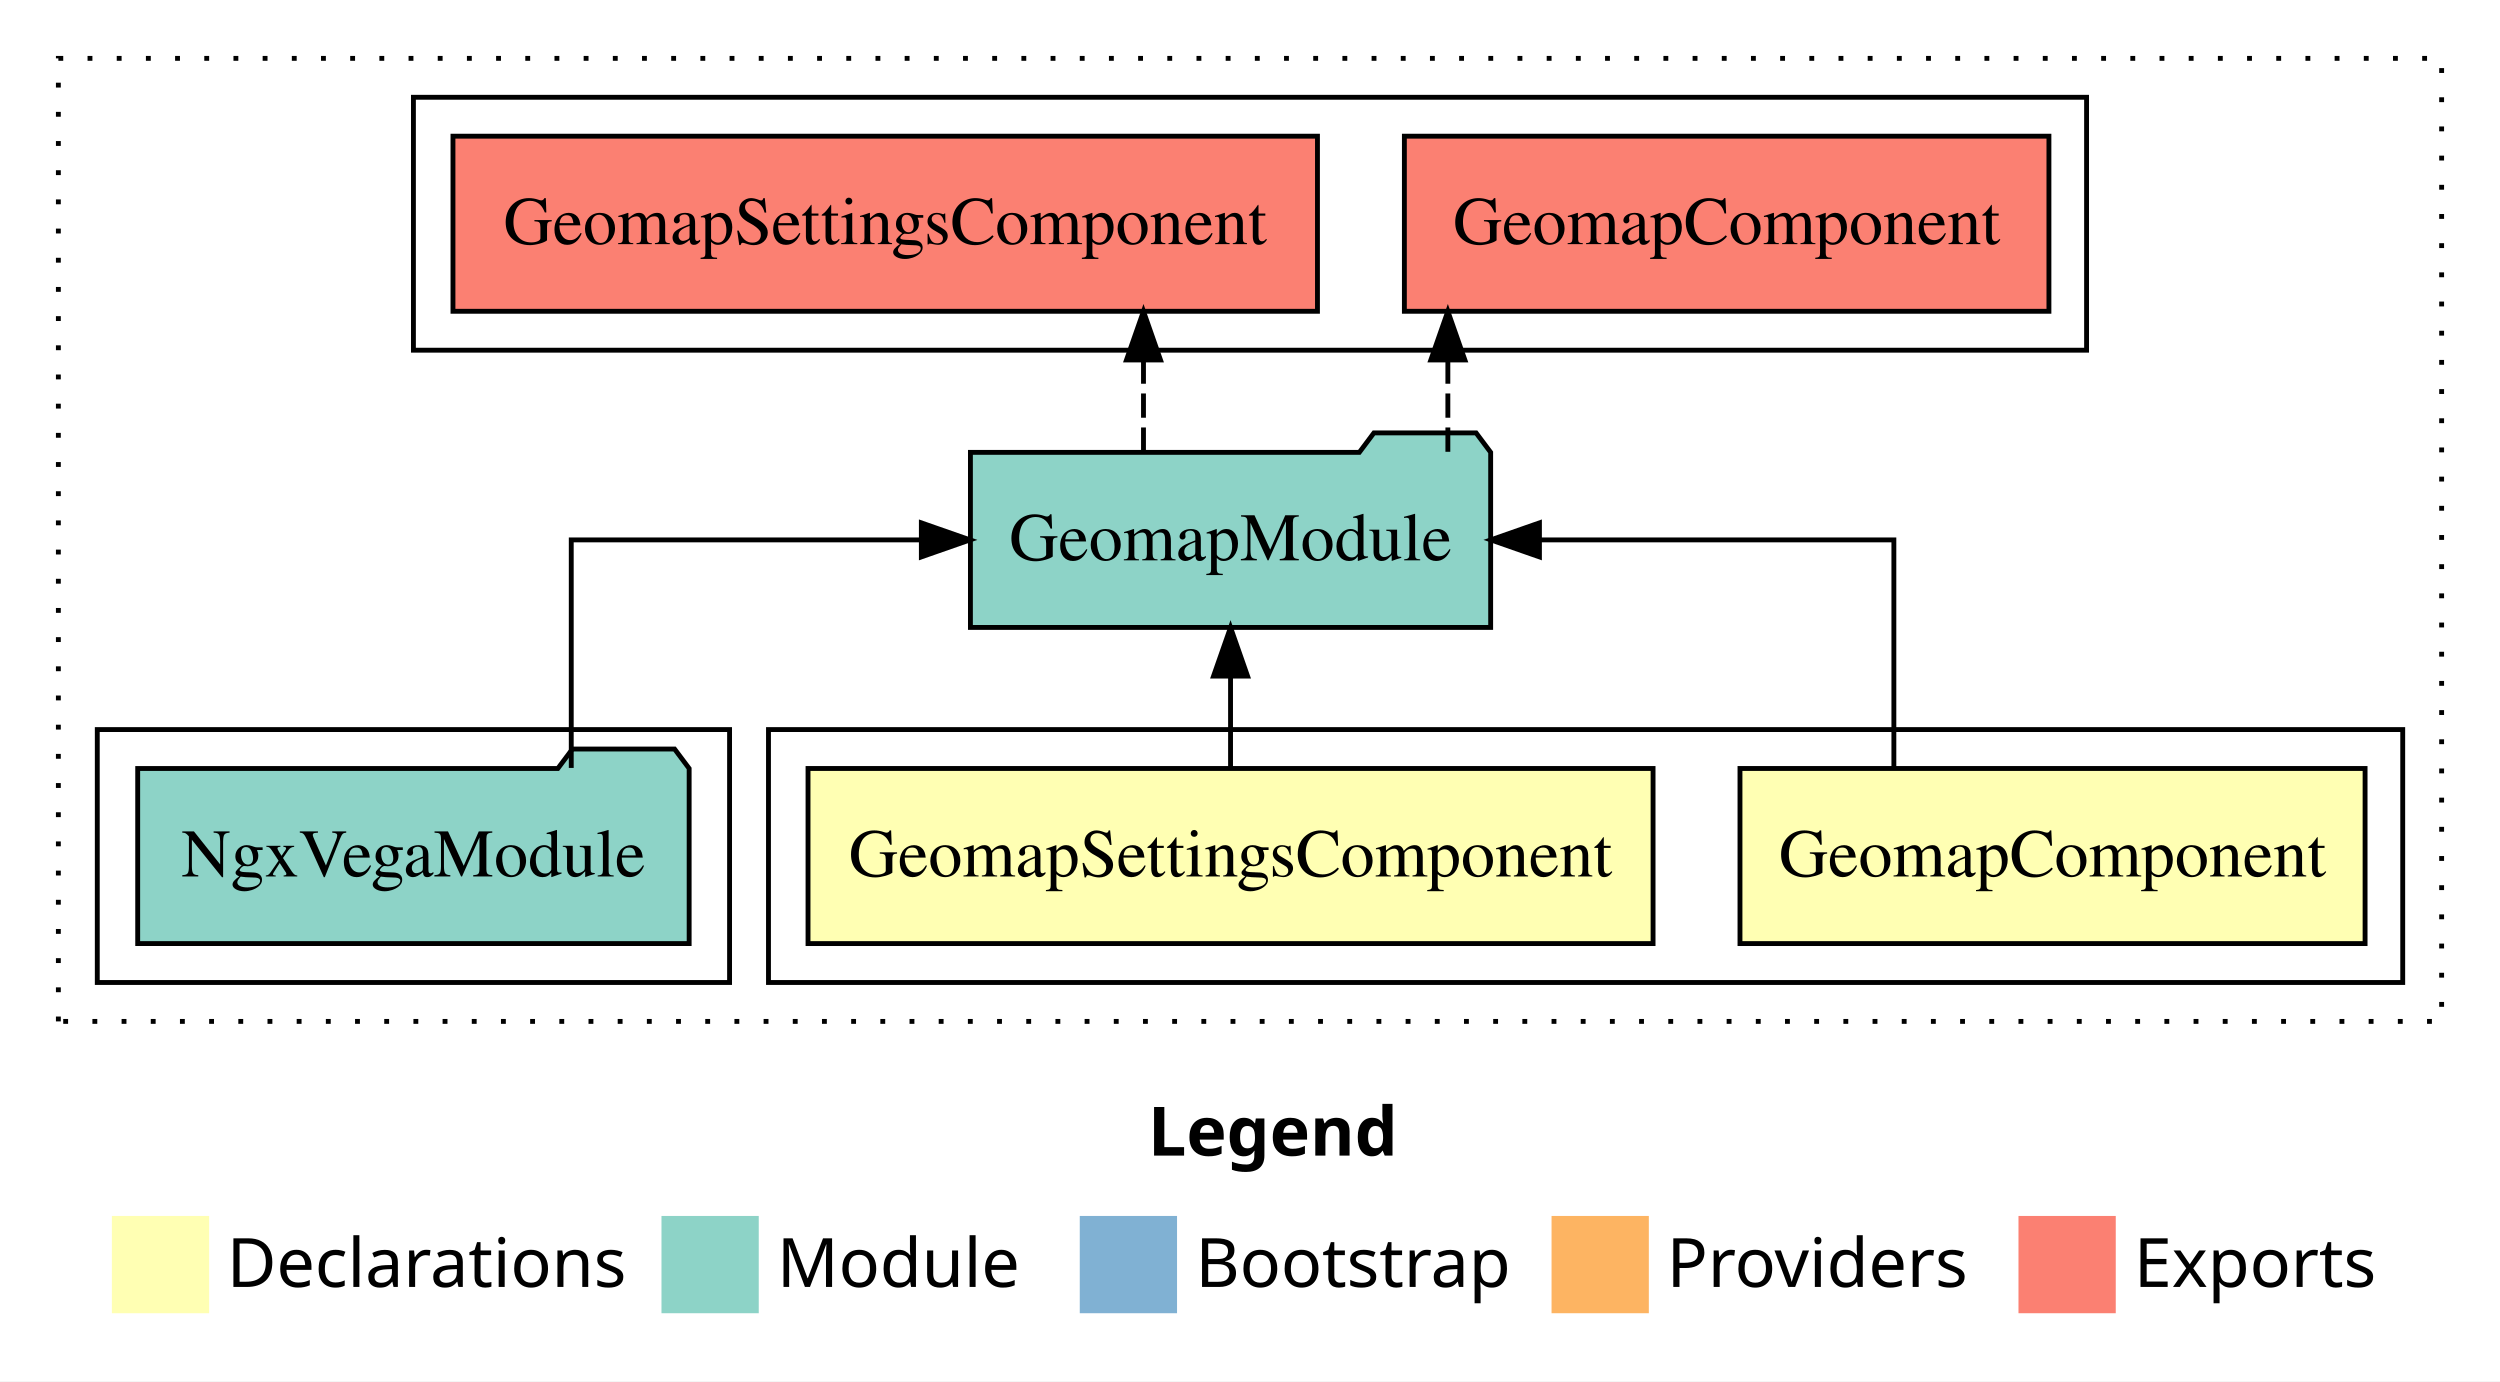
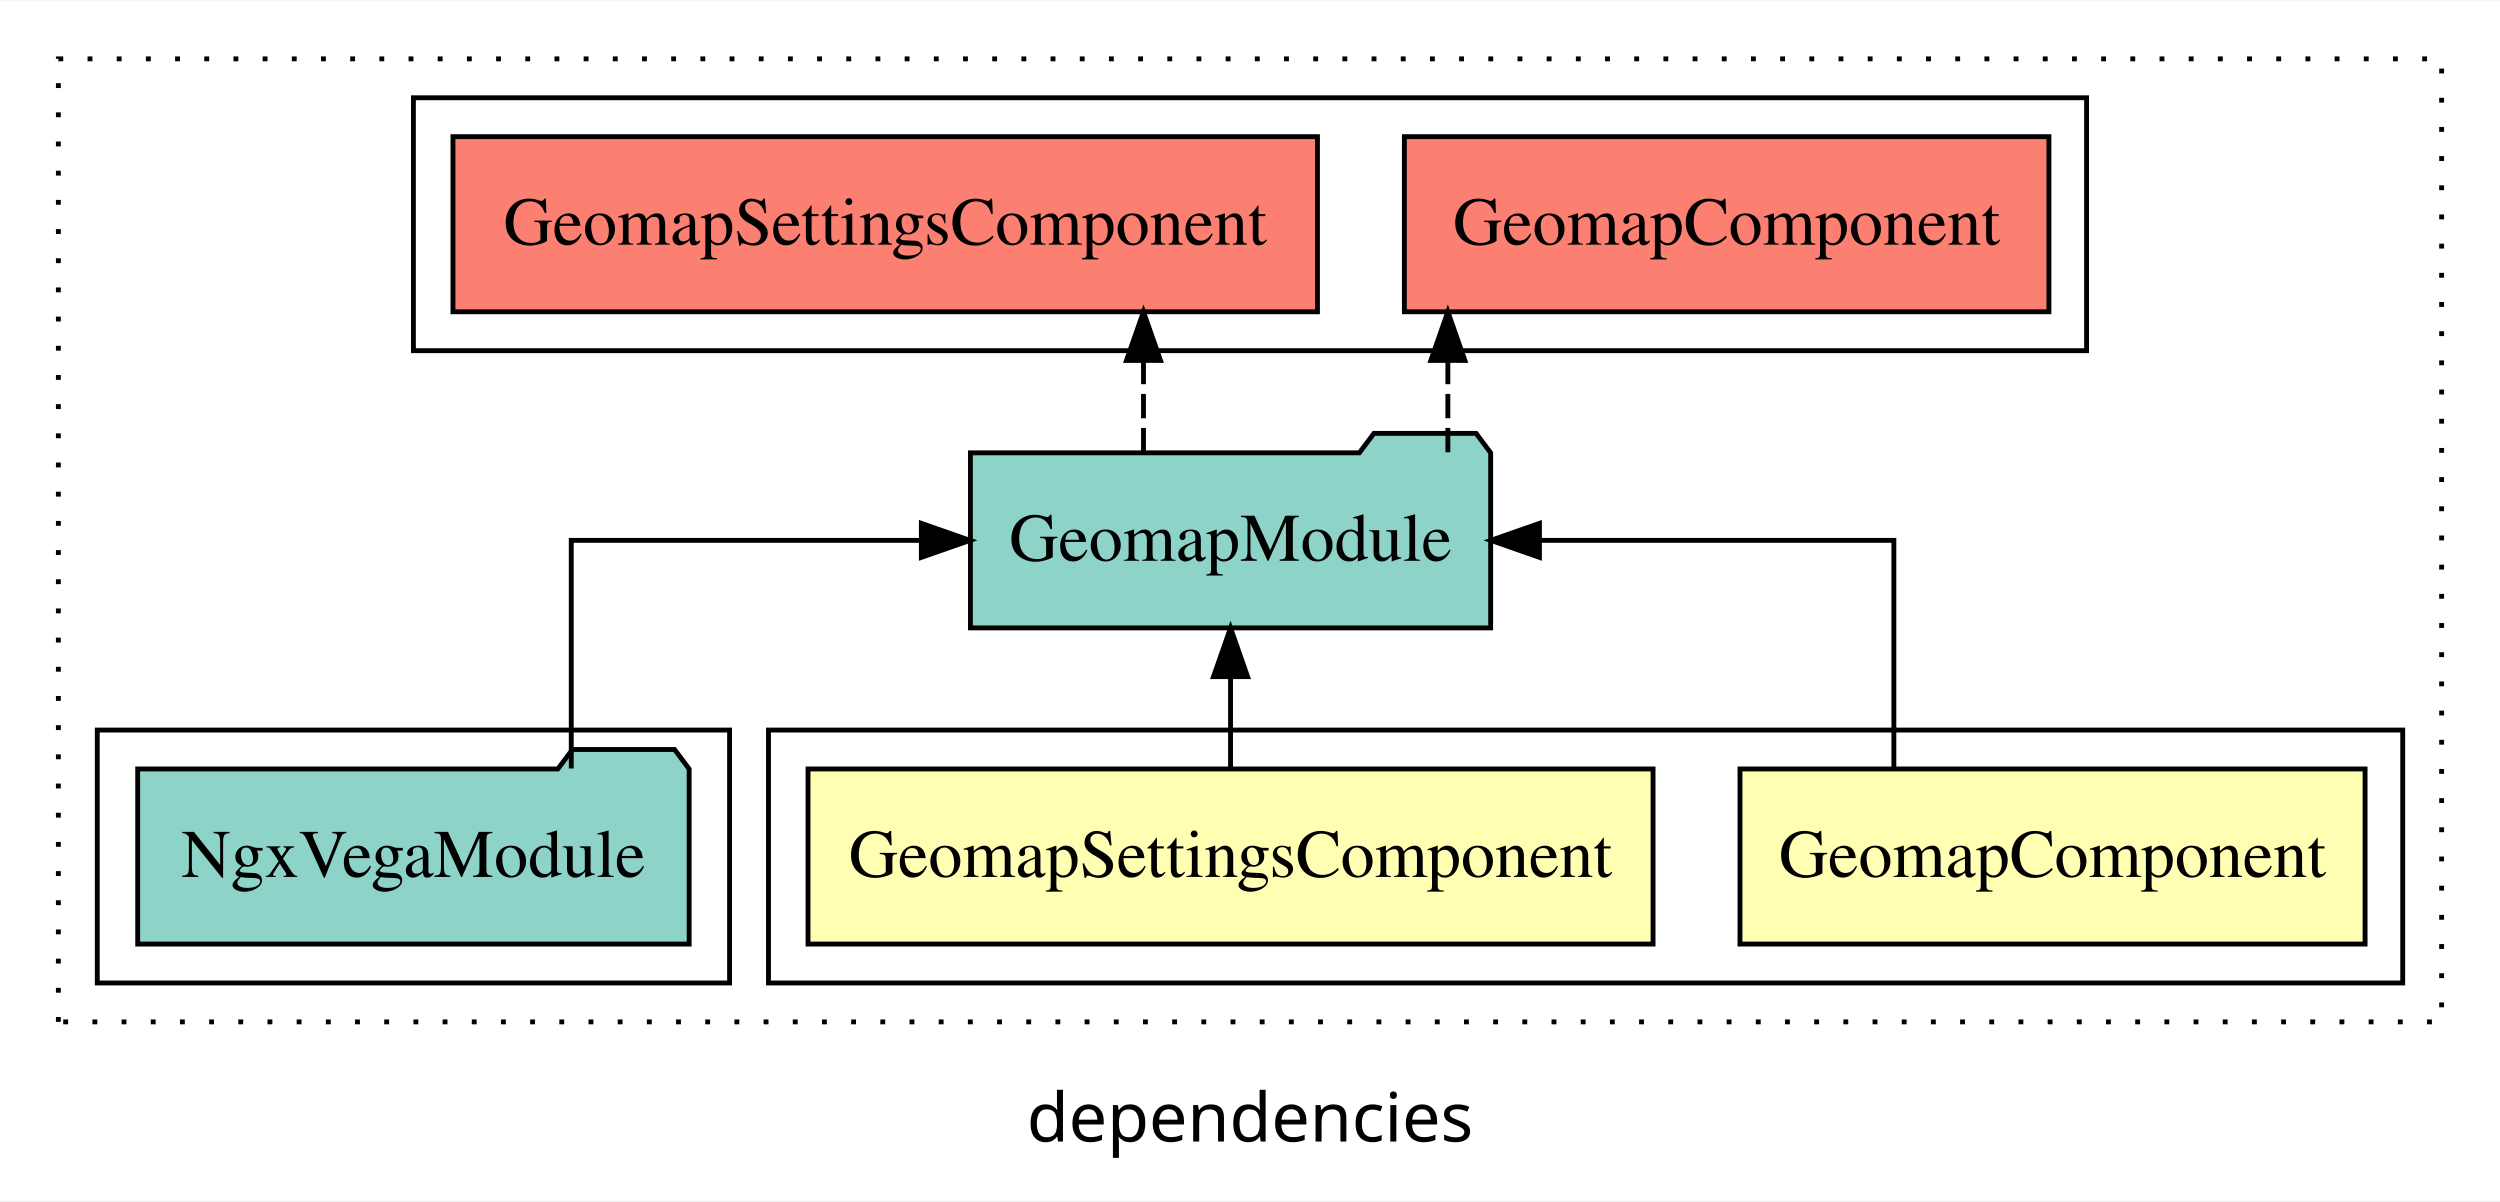
- <svg xmlns="http://www.w3.org/2000/svg" width="514pt" height="284pt" viewBox="0.00 0.00 514.00 284.00">
-   <g id="graph0" class="graph" transform="scale(1 1) rotate(0) translate(4 280)">
-     <polygon fill="white" stroke="transparent" points="-4,4 -4,-280 510,-280 510,4 -4,4" />
-     <text text-anchor="start" x="232.01" y="-42.4" font-family="sans-serif" font-weight="bold" font-size="14.00">Legend</text>
-     <polygon fill="#ffffb3" stroke="transparent" points="19,-10 19,-30 39,-30 39,-10 19,-10" />
-     <text text-anchor="start" x="42.63" y="-15.4" font-family="sans-serif" font-size="14.00">  Declarations</text>
-     <polygon fill="#8dd3c7" stroke="transparent" points="132,-10 132,-30 152,-30 152,-10 132,-10" />
-     <text text-anchor="start" x="155.73" y="-15.4" font-family="sans-serif" font-size="14.00">  Module</text>
-     <polygon fill="#80b1d3" stroke="transparent" points="218,-10 218,-30 238,-30 238,-10 218,-10" />
-     <text text-anchor="start" x="241.78" y="-15.4" font-family="sans-serif" font-size="14.00">  Bootstrap</text>
-     <polygon fill="#fdb462" stroke="transparent" points="315,-10 315,-30 335,-30 335,-10 315,-10" />
-     <text text-anchor="start" x="338.67" y="-15.4" font-family="sans-serif" font-size="14.00">  Providers</text>
-     <polygon fill="#fb8072" stroke="transparent" points="411,-10 411,-30 431,-30 431,-10 411,-10" />
-     <text text-anchor="start" x="434.73" y="-15.4" font-family="sans-serif" font-size="14.00">  Exports</text>
+ <svg xmlns="http://www.w3.org/2000/svg" width="514pt" height="247pt" viewBox="0.00 0.00 514.00 246.80">
+   <g id="graph0" class="graph" transform="scale(1 1) rotate(0) translate(4 242.8)">
+     <polygon fill="white" stroke="transparent" points="-4,4 -4,-242.8 510,-242.8 510,4 -4,4" />
+     <text text-anchor="middle" x="253" y="-8.2" font-family="sans-serif" font-size="14.00">dependencies</text>
    <g id="clust1" class="cluster">
-       <polygon fill="none" stroke="black" stroke-dasharray="1,5" points="8,-70 8,-268 498,-268 498,-70 8,-70" />
+       <polygon fill="none" stroke="black" stroke-dasharray="1,5" points="8,-32.8 8,-230.8 498,-230.8 498,-32.8 8,-32.8" />
+     </g>
+     <g id="clust6" class="cluster">
+       <polygon fill="none" stroke="black" points="81,-170.8 81,-222.8 425,-222.8 425,-170.8 81,-170.8" />
    </g>
    <g id="clust2" class="cluster">
-       <polygon fill="none" stroke="black" points="154,-78 154,-130 490,-130 490,-78 154,-78" />
-     </g>
-     <g id="clust6" class="cluster">
-       <polygon fill="none" stroke="black" points="81,-208 81,-260 425,-260 425,-208 81,-208" />
+       <polygon fill="none" stroke="black" points="154,-40.8 154,-92.8 490,-92.8 490,-40.8 154,-40.8" />
    </g>
    <g id="clust5" class="cluster">
-       <polygon fill="none" stroke="black" points="16,-78 16,-130 146,-130 146,-78 16,-78" />
+       <polygon fill="none" stroke="black" points="16,-40.8 16,-92.8 146,-92.8 146,-40.8 16,-40.8" />
    </g>
    <g id="node1" class="node">
-       <polygon fill="#ffffb3" stroke="black" points="482.26,-122 353.74,-122 353.74,-86 482.26,-86 482.26,-122" />
-       <text text-anchor="middle" x="418" y="-99.8" font-family="Times,serif" font-size="14.00">GeomapComponent</text>
+       <polygon fill="#ffffb3" stroke="black" points="482.26,-84.8 353.74,-84.8 353.74,-48.8 482.26,-48.8 482.26,-84.8" />
+       <text text-anchor="middle" x="418" y="-62.6" font-family="Times,serif" font-size="14.00">GeomapComponent</text>
    </g>
    <g id="node3" class="node">
-       <polygon fill="#8dd3c7" stroke="black" points="302.48,-187 299.48,-191 278.48,-191 275.48,-187 195.52,-187 195.52,-151 302.48,-151 302.48,-187" />
-       <text text-anchor="middle" x="249" y="-164.8" font-family="Times,serif" font-size="14.00">GeomapModule</text>
+       <polygon fill="#8dd3c7" stroke="black" points="302.48,-149.8 299.48,-153.8 278.48,-153.8 275.48,-149.8 195.52,-149.8 195.52,-113.8 302.48,-113.8 302.48,-149.8" />
+       <text text-anchor="middle" x="249" y="-127.6" font-family="Times,serif" font-size="14.00">GeomapModule</text>
    </g>
    <g id="edge1" class="edge">
-       <path fill="none" stroke="black" d="M385.38,-122.11C385.38,-141.34 385.38,-169 385.38,-169 385.38,-169 312.51,-169 312.51,-169" />
-       <polygon fill="black" stroke="black" points="312.51,-165.5 302.51,-169 312.51,-172.5 312.51,-165.5" />
+       <path fill="none" stroke="black" d="M385.38,-84.91C385.38,-104.14 385.38,-131.8 385.38,-131.8 385.38,-131.8 312.51,-131.8 312.51,-131.8" />
+       <polygon fill="black" stroke="black" points="312.51,-128.3 302.51,-131.8 312.51,-135.3 312.51,-128.3" />
    </g>
    <g id="node2" class="node">
-       <polygon fill="#ffffb3" stroke="black" points="335.87,-122 162.13,-122 162.13,-86 335.87,-86 335.87,-122" />
-       <text text-anchor="middle" x="249" y="-99.8" font-family="Times,serif" font-size="14.00">GeomapSettingsComponent</text>
+       <polygon fill="#ffffb3" stroke="black" points="335.87,-84.8 162.13,-84.8 162.13,-48.8 335.87,-48.8 335.87,-84.8" />
+       <text text-anchor="middle" x="249" y="-62.6" font-family="Times,serif" font-size="14.00">GeomapSettingsComponent</text>
    </g>
    <g id="edge2" class="edge">
-       <path fill="none" stroke="black" d="M249,-122.11C249,-122.11 249,-140.99 249,-140.99" />
-       <polygon fill="black" stroke="black" points="245.5,-140.99 249,-150.99 252.5,-140.99 245.5,-140.99" />
+       <path fill="none" stroke="black" d="M249,-84.91C249,-84.91 249,-103.79 249,-103.79" />
+       <polygon fill="black" stroke="black" points="245.5,-103.79 249,-113.79 252.5,-103.79 245.5,-103.79" />
    </g>
    <g id="node5" class="node">
-       <polygon fill="#fb8072" stroke="black" points="417.26,-252 284.74,-252 284.74,-216 417.26,-216 417.26,-252" />
-       <text text-anchor="middle" x="351" y="-229.8" font-family="Times,serif" font-size="14.00">GeomapComponent </text>
+       <polygon fill="#fb8072" stroke="black" points="417.26,-214.8 284.74,-214.8 284.74,-178.8 417.26,-178.8 417.26,-214.8" />
+       <text text-anchor="middle" x="351" y="-192.6" font-family="Times,serif" font-size="14.00">GeomapComponent </text>
    </g>
    <g id="edge4" class="edge">
-       <path fill="none" stroke="black" stroke-dasharray="5,2" d="M293.68,-187.11C293.68,-187.11 293.68,-205.99 293.68,-205.99" />
-       <polygon fill="black" stroke="black" points="290.18,-205.99 293.68,-215.99 297.18,-205.99 290.18,-205.99" />
+       <path fill="none" stroke="black" stroke-dasharray="5,2" d="M293.68,-149.91C293.68,-149.91 293.68,-168.79 293.68,-168.79" />
+       <polygon fill="black" stroke="black" points="290.18,-168.79 293.68,-178.79 297.18,-168.79 290.18,-168.79" />
    </g>
    <g id="node6" class="node">
-       <polygon fill="#fb8072" stroke="black" points="266.87,-252 89.13,-252 89.13,-216 266.87,-216 266.87,-252" />
-       <text text-anchor="middle" x="178" y="-229.8" font-family="Times,serif" font-size="14.00">GeomapSettingsComponent </text>
+       <polygon fill="#fb8072" stroke="black" points="266.87,-214.8 89.13,-214.8 89.13,-178.8 266.87,-178.8 266.87,-214.8" />
+       <text text-anchor="middle" x="178" y="-192.6" font-family="Times,serif" font-size="14.00">GeomapSettingsComponent </text>
    </g>
    <g id="edge5" class="edge">
-       <path fill="none" stroke="black" stroke-dasharray="5,2" d="M231.1,-187.11C231.1,-187.11 231.1,-205.99 231.1,-205.99" />
-       <polygon fill="black" stroke="black" points="227.6,-205.99 231.1,-215.99 234.6,-205.99 227.6,-205.99" />
+       <path fill="none" stroke="black" stroke-dasharray="5,2" d="M231.1,-149.91C231.1,-149.91 231.1,-168.79 231.1,-168.79" />
+       <polygon fill="black" stroke="black" points="227.6,-168.79 231.1,-178.79 234.6,-168.79 227.6,-168.79" />
    </g>
    <g id="node4" class="node">
-       <polygon fill="#8dd3c7" stroke="black" points="137.69,-122 134.69,-126 113.69,-126 110.69,-122 24.31,-122 24.31,-86 137.69,-86 137.69,-122" />
-       <text text-anchor="middle" x="81" y="-99.8" font-family="Times,serif" font-size="14.00">NgxVegaModule</text>
+       <polygon fill="#8dd3c7" stroke="black" points="137.69,-84.8 134.69,-88.8 113.69,-88.8 110.69,-84.8 24.31,-84.8 24.31,-48.8 137.69,-48.8 137.69,-84.8" />
+       <text text-anchor="middle" x="81" y="-62.6" font-family="Times,serif" font-size="14.00">NgxVegaModule</text>
    </g>
    <g id="edge3" class="edge">
-       <path fill="none" stroke="black" d="M113.45,-122.11C113.45,-141.34 113.45,-169 113.45,-169 113.45,-169 185.43,-169 185.43,-169" />
-       <polygon fill="black" stroke="black" points="185.43,-172.5 195.43,-169 185.43,-165.5 185.43,-172.5" />
+       <path fill="none" stroke="black" d="M113.45,-84.91C113.45,-104.14 113.45,-131.8 113.45,-131.8 113.45,-131.8 185.43,-131.8 185.43,-131.8" />
+       <polygon fill="black" stroke="black" points="185.43,-135.3 195.43,-131.8 185.43,-128.3 185.43,-135.3" />
    </g>
  </g>
</svg>
